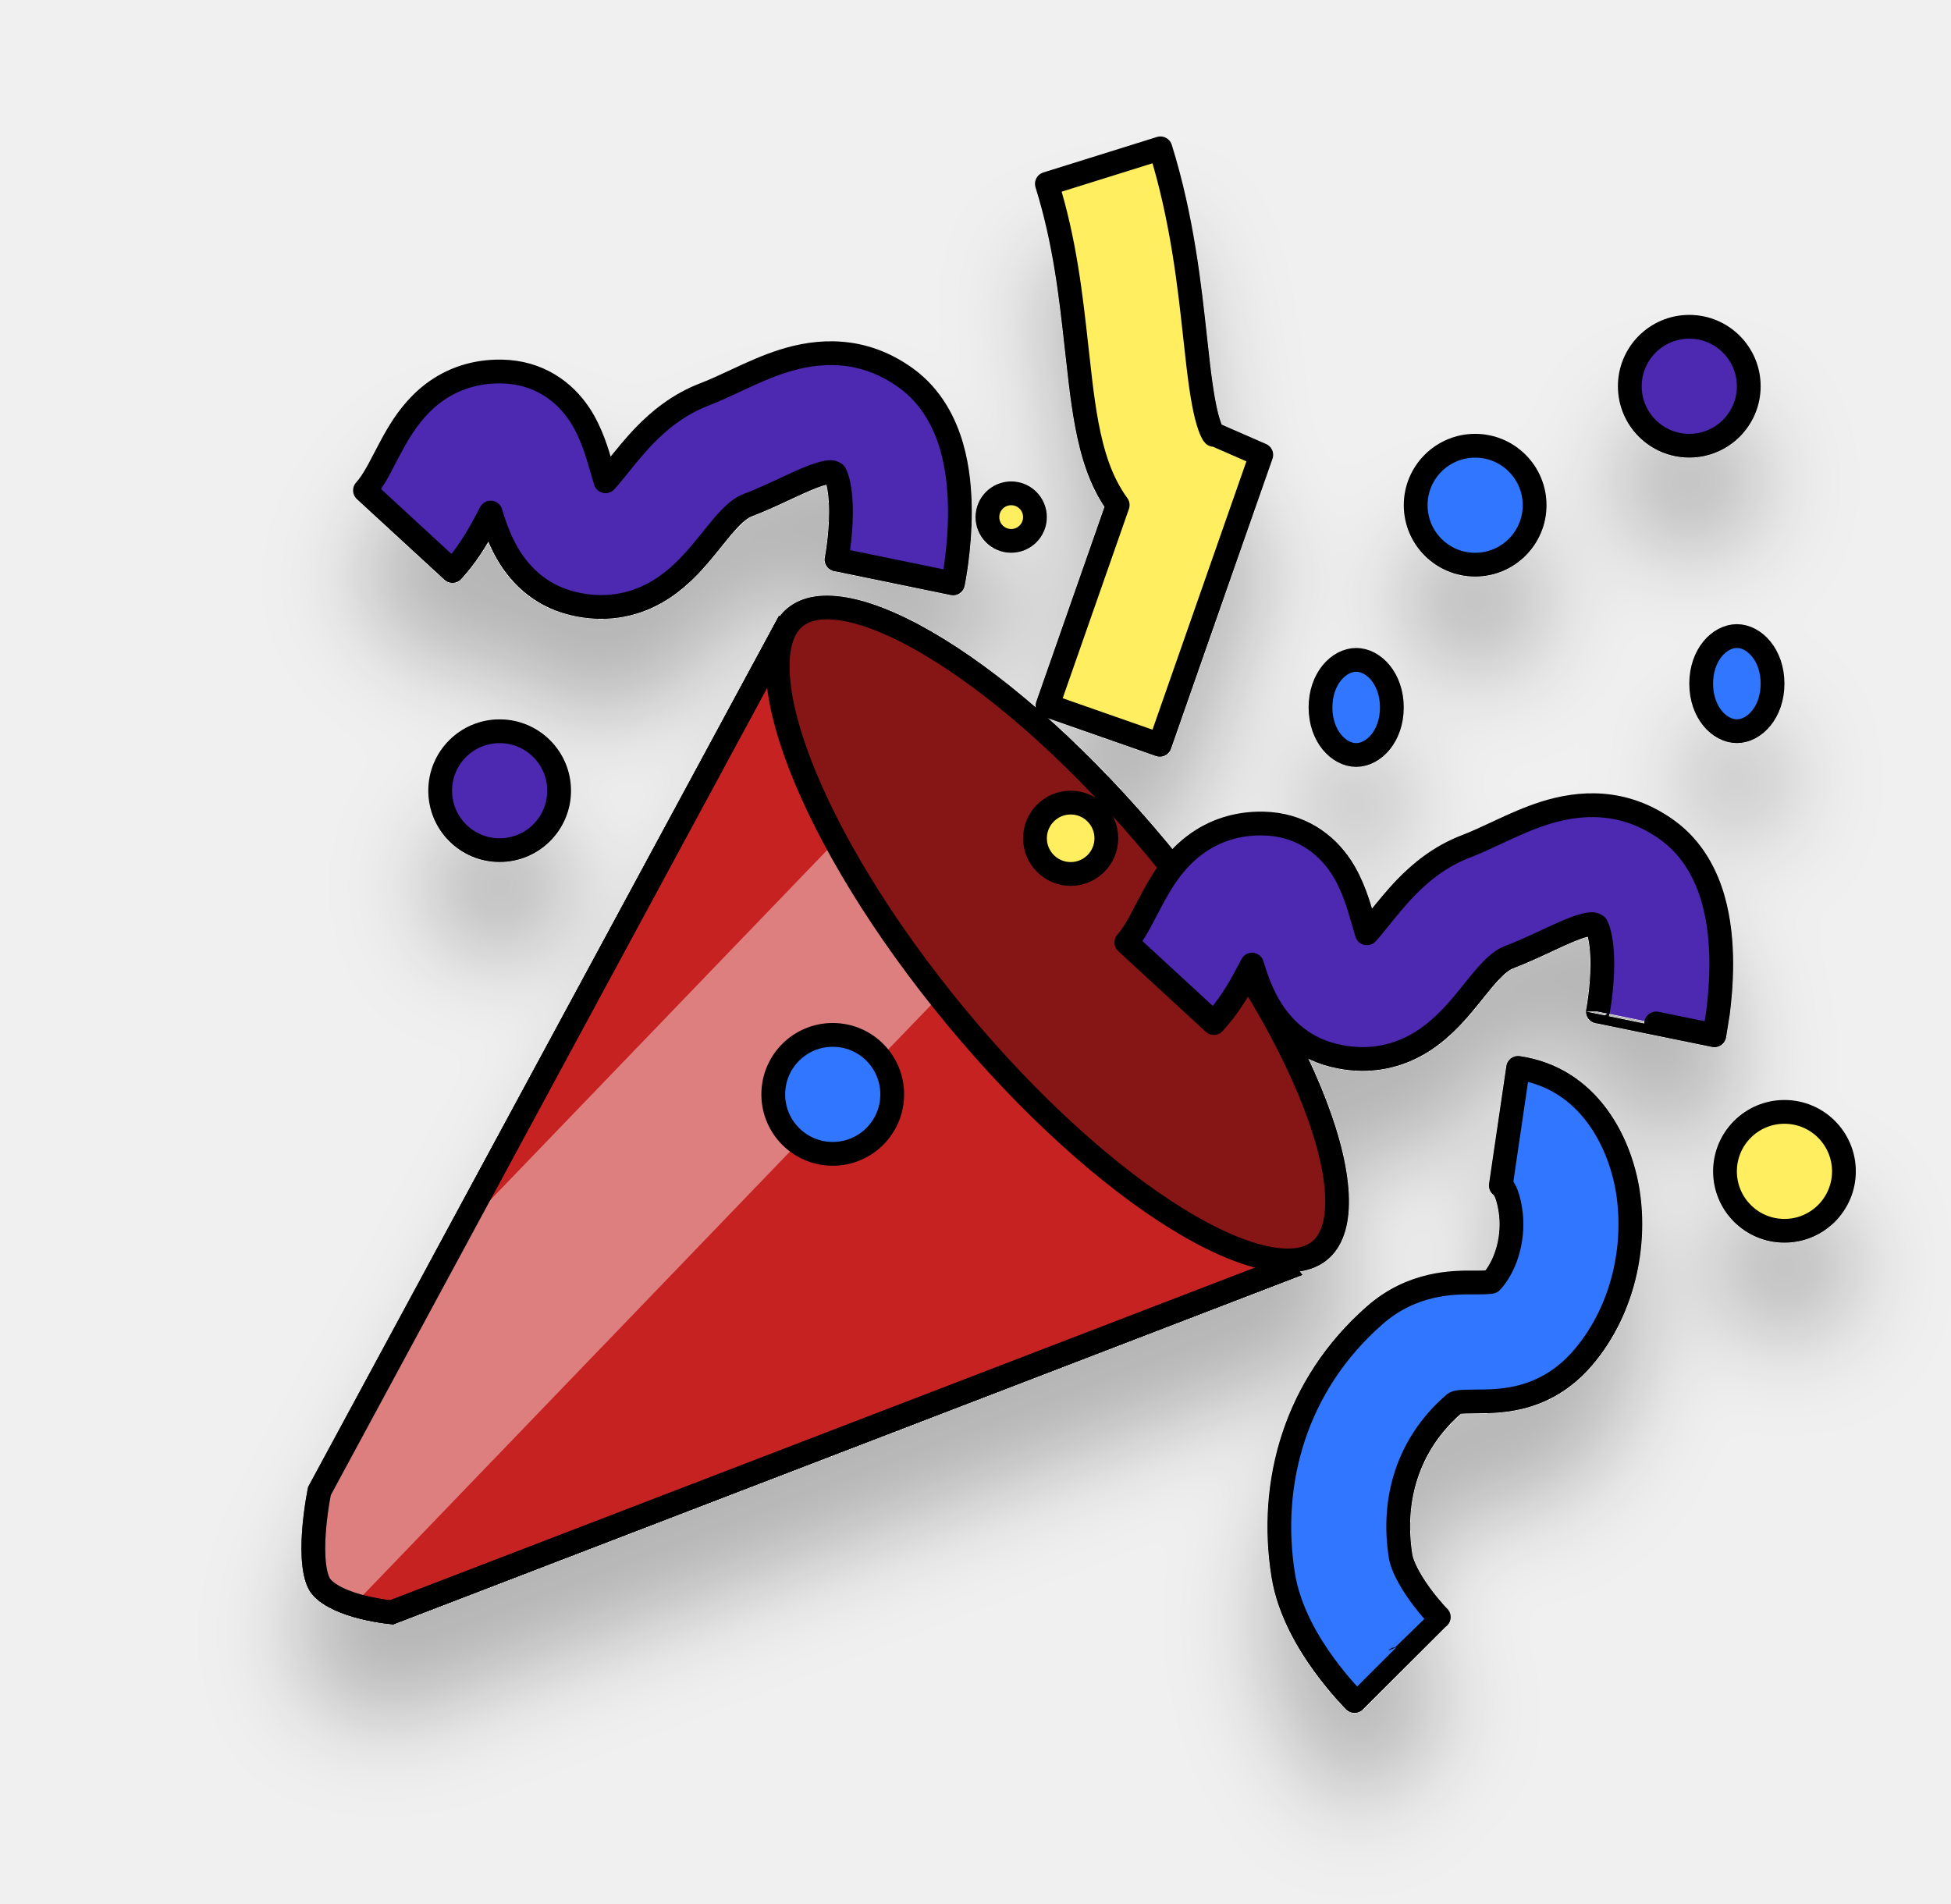
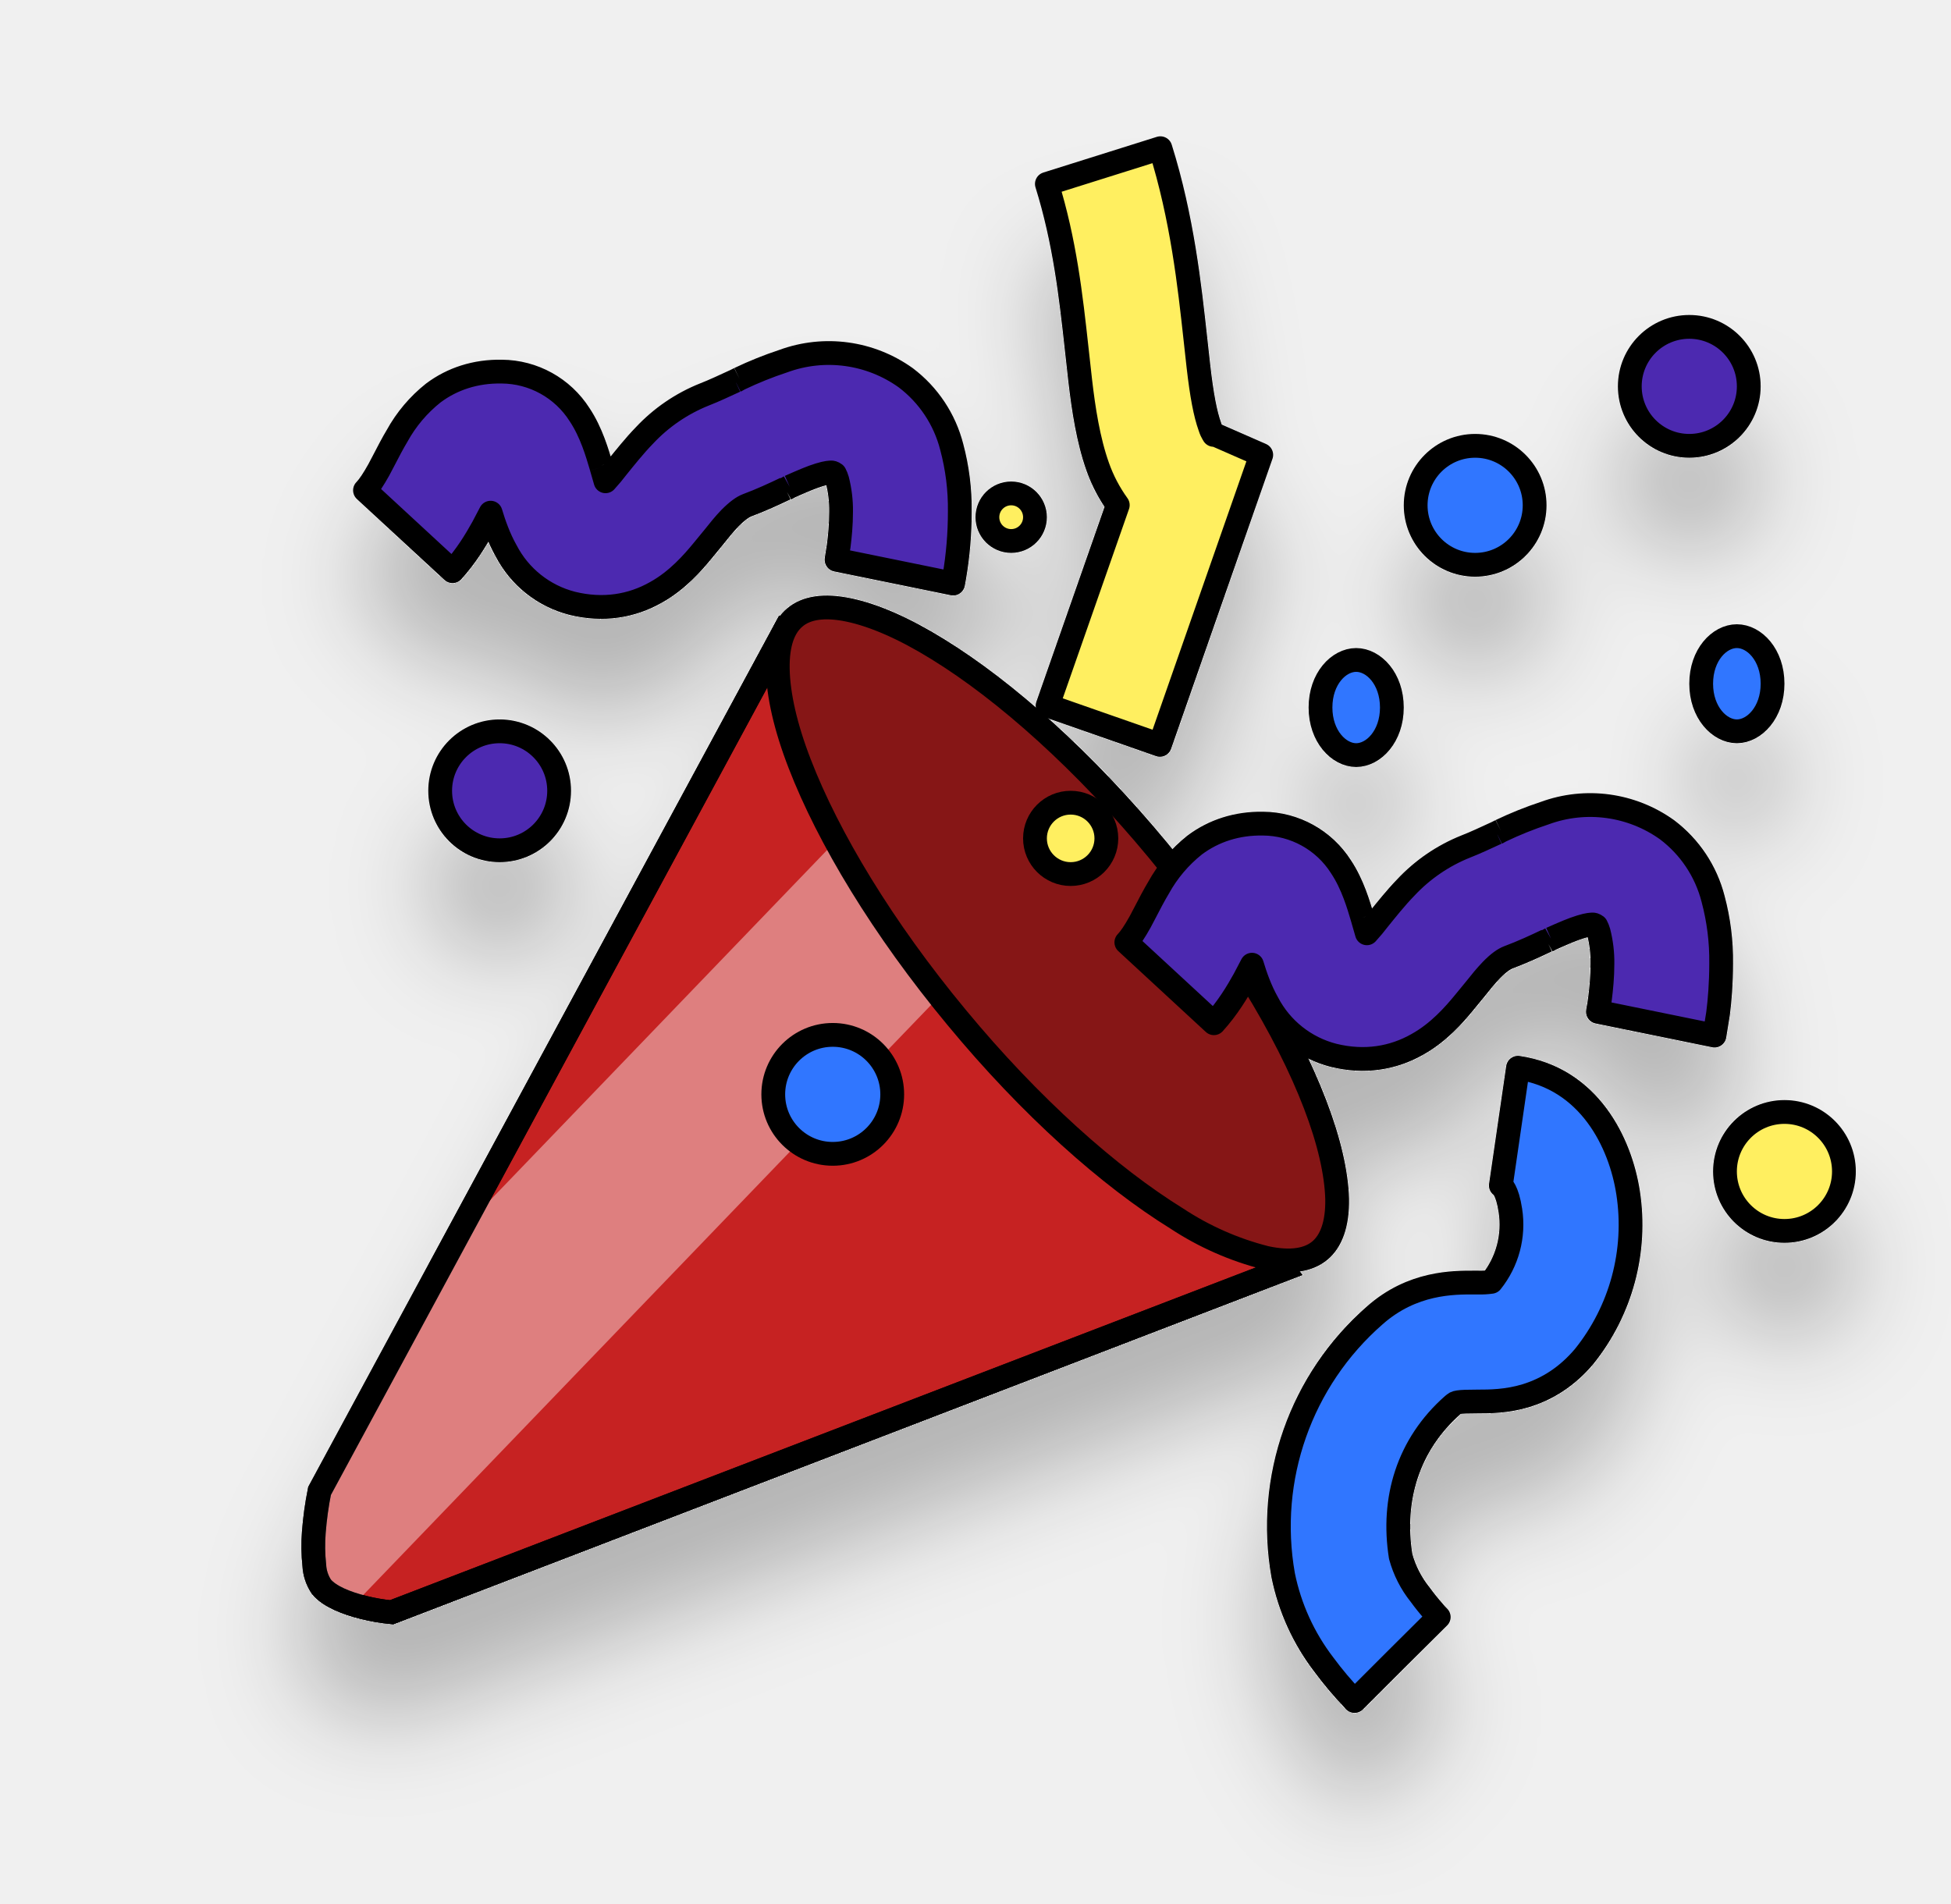
- <svg xmlns="http://www.w3.org/2000/svg" width="82" height="80" viewBox="0 0 82 80" fill="none">
-   <g filter="url(#filter0_d_1421_12538)">
-     <path fill-rule="evenodd" clip-rule="evenodd" d="M35.081 19.881L35.082 19.882L35.081 19.881Z" fill="#4C29B0" />
-     <path d="M19.017 24.002C19.597 23.372 20.002 22.697 20.298 22.157C20.441 21.896 20.54 21.706 20.622 21.547C20.764 22.018 20.968 22.616 21.266 23.156C21.752 24.038 22.608 25.004 24.053 25.361C25.358 25.684 26.555 25.478 27.574 24.9C28.47 24.391 29.118 23.651 29.541 23.143C29.721 22.927 29.868 22.744 29.998 22.581C30.244 22.276 30.431 22.043 30.677 21.789C30.995 21.46 31.22 21.314 31.404 21.244C31.99 21.019 32.555 20.755 33.014 20.541L33.192 20.458C33.724 20.211 34.099 20.046 34.427 19.942C34.741 19.843 34.888 19.841 34.943 19.846L34.945 19.846C34.963 19.847 35.006 19.85 35.097 19.908C35.117 19.944 35.154 20.022 35.194 20.161C35.29 20.491 35.344 20.954 35.345 21.504C35.346 22.036 35.299 22.552 35.248 22.943C35.223 23.135 35.198 23.29 35.181 23.391C35.181 23.391 35.165 23.479 35.161 23.5L35.157 23.52L35.158 23.517L37.607 24.02L40.056 24.524L40.056 24.519L40.108 24.241C40.136 24.08 40.171 23.857 40.206 23.587C40.276 23.054 40.347 22.308 40.345 21.491C40.343 20.691 40.271 19.716 39.997 18.769C39.726 17.836 39.187 16.689 38.074 15.887C36.242 14.568 34.38 14.712 32.916 15.176C32.245 15.389 31.603 15.683 31.085 15.924L30.898 16.011C30.422 16.233 30.025 16.418 29.614 16.575C28.502 17.002 27.684 17.691 27.082 18.313C26.67 18.739 26.252 19.259 25.949 19.635C25.852 19.756 25.767 19.861 25.698 19.944C25.602 20.06 25.52 20.154 25.45 20.23C25.402 20.078 25.346 19.887 25.276 19.641L25.257 19.575C25.114 19.075 24.86 18.183 24.364 17.43C23.716 16.449 22.629 15.644 21.087 15.616C19.987 15.596 19.012 15.919 18.205 16.528C17.468 17.085 16.996 17.789 16.687 18.315C16.518 18.601 16.29 19.037 16.116 19.371C16.032 19.532 15.96 19.67 15.913 19.755C15.691 20.16 15.514 20.424 15.34 20.613L19.017 24.002Z" fill="#4C29B0" />
-     <path d="M25.257 19.575C25.114 19.075 24.86 18.183 24.364 17.43C23.716 16.449 22.629 15.644 21.087 15.616C19.987 15.596 19.012 15.919 18.205 16.528C17.468 17.085 16.996 17.789 16.687 18.315C16.518 18.601 16.29 19.037 16.116 19.371C16.032 19.532 15.96 19.67 15.913 19.755C15.691 20.16 15.514 20.424 15.34 20.613L19.017 24.002C19.597 23.372 20.002 22.697 20.298 22.157C20.441 21.896 20.54 21.706 20.622 21.547C20.764 22.018 20.968 22.616 21.266 23.156C21.752 24.038 22.608 25.004 24.053 25.361C25.358 25.684 26.555 25.478 27.574 24.9C28.47 24.391 29.118 23.651 29.541 23.143C29.721 22.927 29.868 22.744 29.998 22.581C30.244 22.276 30.431 22.043 30.677 21.789C30.995 21.46 31.22 21.314 31.404 21.244C31.99 21.019 32.555 20.755 33.014 20.541M25.257 19.575C25.264 19.598 25.27 19.62 25.276 19.641M25.257 19.575L25.276 19.641M25.276 19.641C25.346 19.887 25.402 20.078 25.45 20.23C25.52 20.154 25.602 20.06 25.698 19.944C25.767 19.861 25.852 19.756 25.949 19.635C26.252 19.259 26.67 18.739 27.082 18.313C27.684 17.691 28.502 17.002 29.614 16.575C30.025 16.418 30.422 16.233 30.898 16.011M30.898 16.011C30.959 15.982 31.021 15.953 31.085 15.924M30.898 16.011L31.085 15.924M31.085 15.924C31.603 15.683 32.245 15.389 32.916 15.176C34.38 14.712 36.242 14.568 38.074 15.887C39.187 16.689 39.726 17.836 39.997 18.769C40.271 19.716 40.343 20.691 40.345 21.491C40.347 22.308 40.276 23.054 40.206 23.587C40.171 23.857 40.136 24.08 40.108 24.241L40.056 24.519L40.056 24.524L37.607 24.02L35.158 23.517L35.157 23.52L35.161 23.5C35.165 23.479 35.181 23.391 35.181 23.391C35.198 23.29 35.223 23.135 35.248 22.943C35.299 22.552 35.346 22.036 35.345 21.504C35.344 20.954 35.29 20.491 35.194 20.161C35.154 20.022 35.117 19.944 35.097 19.908C35.006 19.85 34.963 19.847 34.945 19.846L34.943 19.846C34.888 19.841 34.741 19.843 34.427 19.942C34.099 20.046 33.724 20.211 33.192 20.458M33.192 20.458C33.135 20.485 33.075 20.512 33.014 20.541M33.192 20.458L33.014 20.541M35.081 19.881L35.082 19.882" stroke="black" stroke-linejoin="round" />
-     <path d="M13.426 62.673L32.825 26.778L53.927 53.367L16.46 67.774C16.395 67.767 16.305 67.757 16.194 67.742C15.958 67.709 15.636 67.655 15.288 67.57C14.558 67.392 13.85 67.106 13.505 66.701C13.374 66.547 13.264 66.251 13.209 65.805C13.155 65.376 13.16 64.879 13.194 64.397C13.228 63.917 13.29 63.467 13.343 63.136C13.37 62.971 13.394 62.837 13.412 62.744C13.417 62.717 13.422 62.693 13.426 62.673Z" fill="#C62222" stroke="black" />
-     <mask id="mask0_1421_12538" style="mask-type:alpha" maskUnits="userSpaceOnUse" x="12" y="25" width="43" height="44">
-       <path d="M13.426 62.673L32.825 26.778L53.927 53.367L16.46 67.774C16.396 67.767 16.305 67.757 16.195 67.742C15.959 67.709 15.636 67.655 15.289 67.57C14.559 67.392 13.85 67.106 13.505 66.701C13.374 66.547 13.264 66.251 13.209 65.805C13.156 65.376 13.161 64.879 13.195 64.397C13.229 63.917 13.29 63.467 13.344 63.136C13.37 62.971 13.395 62.837 13.412 62.744C13.418 62.717 13.422 62.693 13.426 62.673Z" fill="#C62222" stroke="black" />
+ <svg xmlns="http://www.w3.org/2000/svg" width="82" height="80" fill="none">
+   <g filter="url(#a)">
+     <path fill-rule="evenodd" clip-rule="evenodd" d="M35.08 19.88Z" fill="#4C29B0" />
+     <path d="M19.02 24c.58-.63.98-1.3 1.28-1.84l.32-.61c.14.47.35 1.07.65 1.6a4.34 4.34 0 0 0 2.78 2.21c1.3.32 2.5.12 3.52-.46.9-.5 1.55-1.25 1.97-1.76l.46-.56c.24-.3.43-.54.68-.8.32-.32.54-.47.72-.54.59-.22 1.15-.48 1.61-.7l.18-.08c.53-.25.9-.41 1.24-.52.31-.1.46-.1.51-.1.02 0 .07.01.16.07l.1.25c.09.33.14.8.14 1.34a11.25 11.25 0 0 1-.16 1.9l-.02.1v.02l2.45.5 2.45.5.05-.28a15.94 15.94 0 0 0 .23-2.75 10 10 0 0 0-.34-2.72 5.28 5.28 0 0 0-1.93-2.88 5.55 5.55 0 0 0-5.15-.71c-.67.2-1.32.5-1.84.74l-.18.1c-.48.21-.88.4-1.29.56a7.02 7.02 0 0 0-2.53 1.73c-.41.43-.83.95-1.13 1.33a26.56 26.56 0 0 1-.5.59l-.17-.59-.02-.07c-.15-.5-.4-1.39-.9-2.14a3.91 3.91 0 0 0-3.27-1.81c-1.1-.02-2.08.3-2.88.9a5.99 5.99 0 0 0-1.52 1.8c-.17.28-.4.72-.57 1.05l-.2.38c-.23.41-.4.67-.58.86l3.68 3.4Z" fill="#4C29B0" />
+     <path d="M25.26 19.57c-.15-.5-.4-1.39-.9-2.14a3.91 3.91 0 0 0-3.27-1.81c-1.1-.02-2.08.3-2.88.9a5.99 5.99 0 0 0-1.52 1.8c-.17.28-.4.72-.57 1.05l-.2.38c-.23.41-.4.67-.58.86l3.68 3.4c.58-.64.98-1.31 1.28-1.85l.32-.61c.14.47.35 1.07.65 1.6a4.34 4.34 0 0 0 2.78 2.21c1.3.32 2.5.12 3.52-.46.9-.5 1.55-1.25 1.97-1.76l.46-.56c.24-.3.43-.54.68-.8.32-.32.54-.47.72-.54.59-.22 1.15-.48 1.61-.7m-7.75-.97.02.07m-.02-.07.02.07m0 0 .17.59a8.43 8.43 0 0 0 .5-.6c.3-.37.72-.9 1.13-1.32a7.02 7.02 0 0 1 2.53-1.73c.41-.16.81-.35 1.29-.57m0 0 .18-.09m-.18.1.18-.1m0 0a15.5 15.5 0 0 1 1.84-.74 5.55 5.55 0 0 1 5.15.7A5.28 5.28 0 0 1 40 18.78a10 10 0 0 1 .34 2.72 16.21 16.21 0 0 1-.23 2.75l-.05.28-2.45-.5-2.45-.5v-.02a18.7 18.7 0 0 0 .09-.56c.05-.39.1-.9.1-1.44a5.1 5.1 0 0 0-.16-1.34 1.28 1.28 0 0 0-.1-.25c-.08-.06-.13-.06-.14-.06-.06 0-.2 0-.52.1-.33.1-.7.26-1.24.5m0 0-.18.1m.18-.1-.18.1m2.07-.67" stroke="#000" stroke-linejoin="round" />
+     <path d="m13.43 62.67 19.4-35.9 21.1 26.6-37.47 14.4a7.94 7.94 0 0 1-1.17-.2c-.73-.18-1.44-.46-1.78-.87a1.78 1.78 0 0 1-.3-.9 7.51 7.51 0 0 1-.02-1.4 14.49 14.49 0 0 1 .24-1.73Z" fill="#C62222" stroke="#000" />
+     <mask id="b" style="mask-type:alpha" maskUnits="userSpaceOnUse" x="12" y="25" width="43" height="44">
+       <path d="m13.43 62.67 19.4-35.9 21.1 26.6-37.47 14.4a7.9 7.9 0 0 1-1.17-.2c-.73-.18-1.44-.46-1.78-.87a1.78 1.78 0 0 1-.3-.9 7.52 7.52 0 0 1-.02-1.4 14.52 14.52 0 0 1 .24-1.73Z" fill="#C62222" stroke="#000" />
    </mask>
-     <g mask="url(#mask0_1421_12538)">
-       <rect x="42.207" y="28" width="7.661" height="62.308" transform="rotate(43.9037 42.207 28)" fill="white" fill-opacity="0.42" />
+     <g mask="url(#b)">
+       <path fill="#fff" fill-opacity=".42" d="m42.2 28 5.53 5.31-43.21 44.9L-1 72.9z" />
    </g>
-     <path d="M13.426 62.673L32.825 26.778L53.927 53.367L16.46 67.774C16.395 67.767 16.305 67.757 16.194 67.742C15.958 67.709 15.636 67.655 15.288 67.57C14.558 67.392 13.85 67.106 13.505 66.701C13.374 66.547 13.264 66.251 13.209 65.805C13.155 65.376 13.16 64.879 13.194 64.397C13.228 63.917 13.29 63.467 13.343 63.136C13.37 62.971 13.394 62.837 13.412 62.744C13.417 62.717 13.422 62.693 13.426 62.673Z" stroke="black" />
-     <path d="M55.472 52.567C55 52.958 54.257 53.097 53.202 52.877C52.153 52.659 50.88 52.1 49.462 51.224C46.629 49.474 43.314 46.52 40.205 42.768C37.097 39.017 34.809 35.211 33.616 32.103C33.019 30.546 32.706 29.191 32.686 28.12C32.666 27.043 32.941 26.338 33.413 25.947C33.884 25.556 34.628 25.418 35.683 25.637C36.731 25.856 38.005 26.414 39.423 27.291C42.256 29.04 45.571 31.995 48.679 35.746C51.788 39.498 54.075 43.303 55.268 46.412C55.866 47.968 56.178 49.323 56.198 50.394C56.218 51.472 55.944 52.176 55.472 52.567Z" fill="#861616" stroke="black" />
-     <path fill-rule="evenodd" clip-rule="evenodd" d="M63.077 49.831L63.804 44.884C66.797 45.324 68.112 48.049 68.427 50.135C68.762 52.347 68.257 55.013 66.575 57.021C65.875 57.857 65.053 58.383 64.155 58.656C63.347 58.902 62.581 58.905 62.144 58.907L62.134 58.907C61.219 58.91 61.181 58.945 61.096 59.025C61.089 59.032 61.081 59.038 61.073 59.046C59.171 60.714 58.487 63.035 58.869 65.42C58.928 65.789 59.217 66.378 59.689 67.029C59.9 67.32 60.106 67.566 60.258 67.738C60.333 67.823 60.392 67.888 60.43 67.927C60.449 67.947 60.462 67.961 60.468 67.967C60.468 67.967 60.467 67.967 58.699 69.734C56.931 71.501 56.93 71.501 56.93 71.501L56.928 71.498L56.924 71.494L56.914 71.484L56.885 71.455C56.863 71.432 56.833 71.4 56.796 71.362C56.724 71.285 56.626 71.179 56.509 71.047C56.279 70.786 55.968 70.414 55.642 69.966C55.043 69.14 54.182 67.769 53.932 66.21C53.311 62.331 54.434 58.218 57.776 55.287C59.365 53.893 61.099 53.902 61.953 53.906C62.011 53.907 62.065 53.907 62.115 53.907C62.502 53.905 62.629 53.889 62.679 53.878C62.692 53.866 62.713 53.845 62.742 53.811C63.362 53.07 63.639 51.91 63.483 50.882C63.352 50.015 63.12 49.851 63.077 49.831ZM60.468 67.967C60.471 67.971 60.473 67.972 60.473 67.972L60.471 67.971L60.47 67.969L60.468 67.967Z" fill="#3076FF" />
-     <path d="M60.468 67.967C60.462 67.961 60.449 67.947 60.43 67.927C60.392 67.888 60.333 67.823 60.258 67.738C60.106 67.566 59.9 67.32 59.689 67.029C59.217 66.378 58.928 65.789 58.869 65.42C58.487 63.035 59.171 60.714 61.073 59.046C61.081 59.038 61.089 59.032 61.096 59.025C61.181 58.945 61.219 58.91 62.134 58.907L62.144 58.907C62.581 58.905 63.347 58.902 64.155 58.656C65.053 58.383 65.875 57.857 66.575 57.021C68.257 55.013 68.762 52.347 68.427 50.135C68.112 48.049 66.797 45.324 63.804 44.884L63.077 49.831C63.12 49.851 63.352 50.015 63.483 50.882C63.639 51.91 63.362 53.07 62.742 53.811C62.713 53.845 62.692 53.866 62.679 53.878C62.629 53.889 62.502 53.905 62.115 53.907C62.065 53.907 62.011 53.907 61.953 53.906C61.099 53.902 59.365 53.893 57.776 55.287C54.434 58.218 53.311 62.331 53.932 66.21C54.182 67.769 55.043 69.14 55.642 69.966C55.968 70.414 56.279 70.786 56.509 71.047C56.626 71.179 56.724 71.285 56.796 71.362C56.833 71.4 56.863 71.432 56.885 71.455L56.914 71.484L56.924 71.494L56.928 71.498L56.93 71.501C56.93 71.501 56.931 71.501 58.699 69.734C60.467 67.967 60.468 67.967 60.468 67.967ZM60.468 67.967C60.471 67.971 60.473 67.972 60.473 67.972L60.471 67.971L60.47 67.969L60.468 67.967Z" stroke="black" stroke-linejoin="round" />
-     <path fill-rule="evenodd" clip-rule="evenodd" d="M45.251 14.644C45.01 12.454 44.755 10.144 44 7.727L48.772 6.236C49.686 9.161 49.998 12.029 50.236 14.22C50.282 14.638 50.325 15.032 50.368 15.396C50.515 16.615 50.657 17.407 50.846 17.93C50.904 18.09 50.952 18.183 50.981 18.232L53.011 19.12L48.746 31.308L44.027 29.656L46.976 21.229C46.6 20.714 46.335 20.157 46.145 19.631C45.74 18.512 45.549 17.203 45.404 15.992C45.351 15.548 45.301 15.099 45.251 14.644ZM51.014 18.278C51.014 18.279 51.01 18.275 51.002 18.264C51.01 18.272 51.014 18.278 51.014 18.278Z" fill="#FFEF60" stroke="black" stroke-linejoin="round" />
-     <circle cx="71" cy="16.236" r="2.5" fill="#4C29B0" stroke="black" />
-     <circle cx="62" cy="21.236" r="2.5" fill="#3076FF" stroke="black" />
-     <circle cx="35" cy="46" r="2.5" fill="#3076FF" stroke="black" />
-     <circle cx="75" cy="49.236" r="2.5" fill="#FFEF60" stroke="black" />
-     <circle cx="21" cy="33.236" r="2.5" fill="#4C29B0" stroke="black" />
-     <path d="M74.5 28.736C74.5 29.951 73.73 30.736 73 30.736C72.27 30.736 71.5 29.951 71.5 28.736C71.5 27.522 72.27 26.736 73 26.736C73.73 26.736 74.5 27.522 74.5 28.736Z" fill="#3076FF" stroke="black" />
-     <path d="M58.5 29.736C58.5 30.951 57.73 31.736 57 31.736C56.27 31.736 55.5 30.951 55.5 29.736C55.5 28.522 56.27 27.736 57 27.736C57.73 27.736 58.5 28.522 58.5 29.736Z" fill="#3076FF" stroke="black" />
-     <circle cx="42.5" cy="21.736" r="1" fill="#FFEF60" stroke="black" />
-     <circle cx="45" cy="35.236" r="1.5" fill="#FFEF60" stroke="black" />
-     <path fill-rule="evenodd" clip-rule="evenodd" d="M67.081 38.88L67.082 38.882L67.081 38.88Z" fill="#4C29B0" />
-     <path d="M51.017 43.002C51.597 42.372 52.002 41.697 52.298 41.157C52.441 40.896 52.54 40.706 52.622 40.547C52.764 41.018 52.968 41.615 53.266 42.156C53.752 43.038 54.608 44.004 56.053 44.361C57.358 44.684 58.554 44.478 59.574 43.9C60.469 43.391 61.118 42.651 61.541 42.143C61.721 41.927 61.868 41.744 61.998 41.581C62.243 41.276 62.431 41.042 62.677 40.789C62.995 40.46 63.22 40.314 63.404 40.244C63.99 40.019 64.555 39.755 65.014 39.541L65.192 39.458C65.724 39.211 66.099 39.046 66.427 38.942C66.741 38.843 66.888 38.841 66.942 38.846L66.945 38.846C66.963 38.847 67.006 38.85 67.097 38.908C67.118 38.944 67.154 39.022 67.194 39.161C67.29 39.491 67.344 39.954 67.345 40.504C67.346 41.036 67.299 41.552 67.248 41.943C67.223 42.135 67.198 42.29 67.181 42.391C67.172 42.442 67.165 42.479 67.161 42.5L67.157 42.52L67.158 42.517C67.158 42.517 67.158 42.516 69.607 43.02L72.056 43.519L72.206 42.587C72.275 42.054 72.347 41.308 72.345 40.491C72.343 39.691 72.271 38.717 71.997 37.769C71.726 36.836 71.187 35.689 70.074 34.887C68.242 33.568 66.38 33.712 64.916 34.176C64.245 34.389 63.603 34.683 63.085 34.924L62.898 35.011C62.422 35.233 62.025 35.418 61.614 35.575C60.502 36.002 59.684 36.691 59.082 37.313C58.67 37.739 58.252 38.259 57.949 38.635C57.852 38.756 57.767 38.861 57.698 38.944C57.602 39.06 57.52 39.154 57.45 39.23C57.402 39.078 57.346 38.886 57.276 38.641L57.257 38.575C57.114 38.075 56.86 37.183 56.364 36.43C55.716 35.449 54.629 34.644 53.087 34.616C51.987 34.596 51.012 34.919 50.205 35.528C49.468 36.085 48.996 36.789 48.687 37.315C48.518 37.601 48.29 38.037 48.116 38.371C48.032 38.532 47.96 38.67 47.913 38.755C47.691 39.16 47.514 39.424 47.34 39.613L51.017 43.002Z" fill="#4C29B0" />
-     <path d="M57.257 38.575C57.114 38.075 56.86 37.183 56.364 36.43C55.716 35.449 54.629 34.644 53.087 34.616C51.987 34.596 51.012 34.919 50.205 35.528C49.468 36.085 48.996 36.789 48.687 37.315C48.518 37.601 48.29 38.037 48.116 38.371C48.032 38.532 47.96 38.67 47.913 38.755C47.691 39.16 47.514 39.424 47.34 39.613L51.017 43.002C51.597 42.372 52.002 41.697 52.298 41.157C52.441 40.896 52.54 40.706 52.622 40.547C52.764 41.018 52.968 41.615 53.266 42.156C53.752 43.038 54.608 44.004 56.053 44.361C57.358 44.684 58.554 44.478 59.574 43.9C60.469 43.391 61.118 42.651 61.541 42.143C61.721 41.927 61.868 41.744 61.998 41.581C62.243 41.276 62.431 41.042 62.677 40.789C62.995 40.46 63.22 40.314 63.404 40.244C63.99 40.019 64.555 39.755 65.014 39.541M57.257 38.575C57.264 38.598 57.27 38.62 57.276 38.641M57.257 38.575L57.276 38.641M57.276 38.641C57.346 38.886 57.402 39.078 57.45 39.23C57.52 39.154 57.602 39.06 57.698 38.944C57.767 38.861 57.852 38.756 57.949 38.635C58.252 38.259 58.67 37.739 59.082 37.313C59.684 36.691 60.502 36.002 61.614 35.575C62.025 35.418 62.422 35.233 62.898 35.011M62.898 35.011C62.959 34.982 63.021 34.953 63.085 34.924M62.898 35.011L63.085 34.924M63.085 34.924C63.603 34.683 64.245 34.389 64.916 34.176C66.38 33.712 68.242 33.568 70.074 34.887C71.187 35.689 71.726 36.836 71.997 37.769C72.271 38.717 72.343 39.691 72.345 40.491C72.347 41.308 72.275 42.054 72.206 42.587L72.056 43.519L69.607 43.02C67.158 42.516 67.158 42.517 67.158 42.517L67.157 42.52L67.161 42.5C67.165 42.479 67.172 42.442 67.181 42.391C67.198 42.29 67.223 42.135 67.248 41.943C67.299 41.552 67.346 41.036 67.345 40.504C67.344 39.954 67.29 39.491 67.194 39.161C67.154 39.022 67.118 38.944 67.097 38.908C67.006 38.85 66.963 38.847 66.945 38.846L66.942 38.846C66.888 38.841 66.741 38.843 66.427 38.942C66.099 39.046 65.724 39.211 65.192 39.458M65.192 39.458C65.135 39.485 65.076 39.512 65.014 39.541M65.192 39.458L65.014 39.541M67.081 38.88L67.082 38.882" stroke="black" stroke-linejoin="round" />
+     <path d="m13.43 62.67 19.4-35.9 21.1 26.6-37.47 14.4a7.94 7.94 0 0 1-1.17-.2c-.73-.18-1.44-.46-1.78-.87a1.78 1.78 0 0 1-.3-.9 7.51 7.51 0 0 1-.02-1.4 14.49 14.49 0 0 1 .24-1.73Z" stroke="#000" />
+     <path d="M55.47 52.57c-.47.39-1.21.53-2.27.3a12.26 12.26 0 0 1-3.74-1.65c-2.83-1.75-6.15-4.7-9.25-8.45-3.11-3.75-5.4-7.56-6.6-10.67-.6-1.55-.9-2.9-.92-3.98-.02-1.08.25-1.78.72-2.17.47-.4 1.22-.53 2.27-.31 1.05.22 2.32.77 3.74 1.65 2.84 1.75 6.15 4.7 9.26 8.46 3.1 3.75 5.4 7.55 6.59 10.66.6 1.56.9 2.91.93 3.98.02 1.08-.26 1.79-.73 2.18Z" fill="#861616" stroke="#000" />
+     <path fill-rule="evenodd" clip-rule="evenodd" d="m63.08 49.83.72-4.95c3 .44 4.31 3.17 4.63 5.26a8.84 8.84 0 0 1-1.85 6.88 5.03 5.03 0 0 1-2.43 1.64c-.8.24-1.57.24-2 .25h-.02c-.91 0-.95.04-1.03.12a6.79 6.79 0 0 0-2.23 6.4c.06.36.35.95.82 1.6a9.64 9.64 0 0 0 .78.94l-1.77 1.76-1.77 1.77-.02-.02-.02-.03a9.58 9.58 0 0 1-.38-.4c-.23-.26-.54-.64-.87-1.08a9.16 9.16 0 0 1-1.7-3.76c-.63-3.88.5-8 3.84-10.92 1.58-1.4 3.32-1.39 4.17-1.38h.16c.4 0 .52-.02.57-.03a3.85 3.85 0 0 0 .8-3c-.13-.86-.36-1.03-.4-1.05Zm-2.61 18.14Z" fill="#3076FF" />
+     <path d="M60.47 67.97a2.48 2.48 0 0 1-.21-.23 9.64 9.64 0 0 1-.57-.71 4.42 4.42 0 0 1-.82-1.61c-.38-2.39.3-4.7 2.2-6.37l.03-.02c.08-.08.12-.12 1.03-.12h.01c.44 0 1.2 0 2.01-.25.9-.28 1.72-.8 2.43-1.64a8.84 8.84 0 0 0 1.85-6.88c-.32-2.1-1.63-4.82-4.63-5.26l-.72 4.95c.04.02.27.19.4 1.05a3.85 3.85 0 0 1-.8 3 3.2 3.2 0 0 1-.56.03h-.17c-.85 0-2.59-.02-4.17 1.38a11.78 11.78 0 0 0-3.85 10.92 9.16 9.16 0 0 0 1.71 3.76 14.65 14.65 0 0 0 1.25 1.48l.02.03.01.01.01.01 1.77-1.77 1.77-1.76Zm0 0Z" stroke="#000" stroke-linejoin="round" />
+     <path fill-rule="evenodd" clip-rule="evenodd" d="M45.25 14.64c-.24-2.19-.5-4.5-1.25-6.91l4.77-1.5c.92 2.93 1.23 5.8 1.47 7.99l.13 1.18c.14 1.22.29 2 .48 2.53.05.16.1.25.13.3l2.03.89-4.26 12.19-4.72-1.65 2.95-8.43a6.37 6.37 0 0 1-.84-1.6c-.4-1.12-.6-2.43-.74-3.64l-.15-1.35Zm5.76 3.64v-.02.02Z" fill="#FFEF60" stroke="#000" stroke-linejoin="round" />
+     <circle cx="71" cy="16.24" r="2.5" fill="#4C29B0" stroke="#000" />
+     <circle cx="62" cy="21.24" r="2.5" fill="#3076FF" stroke="#000" />
+     <circle cx="35" cy="46" r="2.5" fill="#3076FF" stroke="#000" />
+     <circle cx="75" cy="49.24" r="2.5" fill="#FFEF60" stroke="#000" />
+     <circle cx="21" cy="33.24" r="2.5" fill="#4C29B0" stroke="#000" />
+     <path d="M74.5 28.74c0 1.21-.77 2-1.5 2s-1.5-.79-1.5-2c0-1.22.77-2 1.5-2s1.5.78 1.5 2ZM58.5 29.74c0 1.21-.77 2-1.5 2s-1.5-.79-1.5-2c0-1.22.77-2 1.5-2s1.5.78 1.5 2Z" fill="#3076FF" stroke="#000" />
+     <circle cx="42.5" cy="21.74" r="1" fill="#FFEF60" stroke="#000" />
+     <circle cx="45" cy="35.24" r="1.5" fill="#FFEF60" stroke="#000" />
+     <path fill-rule="evenodd" clip-rule="evenodd" d="M67.08 38.88Z" fill="#4C29B0" />
+     <path d="M51.02 43c.58-.63.98-1.3 1.28-1.84l.32-.61c.14.47.35 1.07.65 1.6a4.34 4.34 0 0 0 2.78 2.21c1.3.32 2.5.12 3.52-.46.9-.5 1.55-1.25 1.97-1.76l.46-.56c.24-.3.43-.54.68-.8.31-.32.54-.47.72-.54.59-.22 1.15-.48 1.61-.7l.18-.08c.53-.25.9-.41 1.24-.52.31-.1.46-.1.51-.1.02 0 .07.01.16.07l.1.25c.09.33.14.8.14 1.34a11.25 11.25 0 0 1-.18 2v.02l2.45.5 2.45.5.15-.93c.07-.54.14-1.28.14-2.1a10 10 0 0 0-.35-2.72 5.28 5.28 0 0 0-1.93-2.88 5.55 5.55 0 0 0-5.15-.71c-.67.2-1.32.5-1.84.74l-.18.1c-.48.21-.88.4-1.29.56a7.02 7.02 0 0 0-2.53 1.73c-.41.43-.83.95-1.13 1.33a26.56 26.56 0 0 1-.5.59l-.17-.59-.02-.07c-.15-.5-.4-1.39-.9-2.14a3.91 3.91 0 0 0-3.27-1.81c-1.1-.02-2.08.3-2.88.9a5.99 5.99 0 0 0-1.52 1.8c-.17.28-.4.72-.57 1.05l-.2.38c-.23.41-.4.67-.58.86l3.68 3.4Z" fill="#4C29B0" />
+     <path d="M57.26 38.57c-.15-.5-.4-1.39-.9-2.14a3.91 3.91 0 0 0-3.27-1.81c-1.1-.02-2.08.3-2.88.9a5.99 5.99 0 0 0-1.52 1.8c-.17.28-.4.72-.57 1.05l-.2.38c-.23.41-.4.67-.58.86l3.68 3.4c.58-.64.98-1.31 1.28-1.85l.32-.61c.14.47.35 1.07.65 1.6a4.34 4.34 0 0 0 2.78 2.21c1.3.32 2.5.12 3.52-.46.9-.5 1.55-1.25 1.97-1.76l.46-.56c.24-.3.43-.54.68-.8.31-.32.54-.47.72-.54.59-.22 1.15-.48 1.61-.7m-7.75-.97.02.07m-.02-.07.02.07m0 0 .17.59a8.43 8.43 0 0 0 .5-.6c.3-.37.72-.9 1.13-1.32a7.02 7.02 0 0 1 2.53-1.73c.41-.16.81-.35 1.29-.57m0 0 .18-.09m-.18.1.18-.1m0 0a15.5 15.5 0 0 1 1.84-.74 5.55 5.55 0 0 1 5.15.7A5.28 5.28 0 0 1 72 37.78a10 10 0 0 1 .34 2.72c0 .82-.06 1.56-.13 2.1l-.15.93-2.45-.5-2.45-.5v-.02a6.1 6.1 0 0 0 .09-.56c.05-.39.1-.9.1-1.44a5.1 5.1 0 0 0-.16-1.34 1.28 1.28 0 0 0-.1-.25c-.08-.06-.13-.06-.14-.06-.06 0-.2 0-.52.1-.33.1-.7.26-1.24.5m0 0-.18.1m.18-.1-.18.1m2.07-.67" stroke="#000" stroke-linejoin="round" />
  </g>
  <defs>
-     <filter id="filter0_d_1421_12538" x="-4" y="0" width="88" height="84.764" filterUnits="userSpaceOnUse" color-interpolation-filters="sRGB">
+     <filter id="a" x="-4" y="0" width="88" height="84.76" filterUnits="userSpaceOnUse" color-interpolation-filters="sRGB">
      <feFlood flood-opacity="0" result="BackgroundImageFix" />
-       <feColorMatrix in="SourceAlpha" type="matrix" values="0 0 0 0 0 0 0 0 0 0 0 0 0 0 0 0 0 0 127 0" result="hardAlpha" />
+       <feColorMatrix in="SourceAlpha" values="0 0 0 0 0 0 0 0 0 0 0 0 0 0 0 0 0 0 127 0" result="hardAlpha" />
      <feOffset dy="4" />
      <feGaussianBlur stdDeviation="2" />
      <feComposite in2="hardAlpha" operator="out" />
-       <feColorMatrix type="matrix" values="0 0 0 0 0 0 0 0 0 0 0 0 0 0 0 0 0 0 0.25 0" />
-       <feBlend mode="normal" in2="BackgroundImageFix" result="effect1_dropShadow_1421_12538" />
-       <feBlend mode="normal" in="SourceGraphic" in2="effect1_dropShadow_1421_12538" result="shape" />
+       <feColorMatrix values="0 0 0 0 0 0 0 0 0 0 0 0 0 0 0 0 0 0 0.25 0" />
+       <feBlend in2="BackgroundImageFix" result="effect1_dropShadow_1421_12538" />
+       <feBlend in="SourceGraphic" in2="effect1_dropShadow_1421_12538" result="shape" />
    </filter>
  </defs>
</svg>
